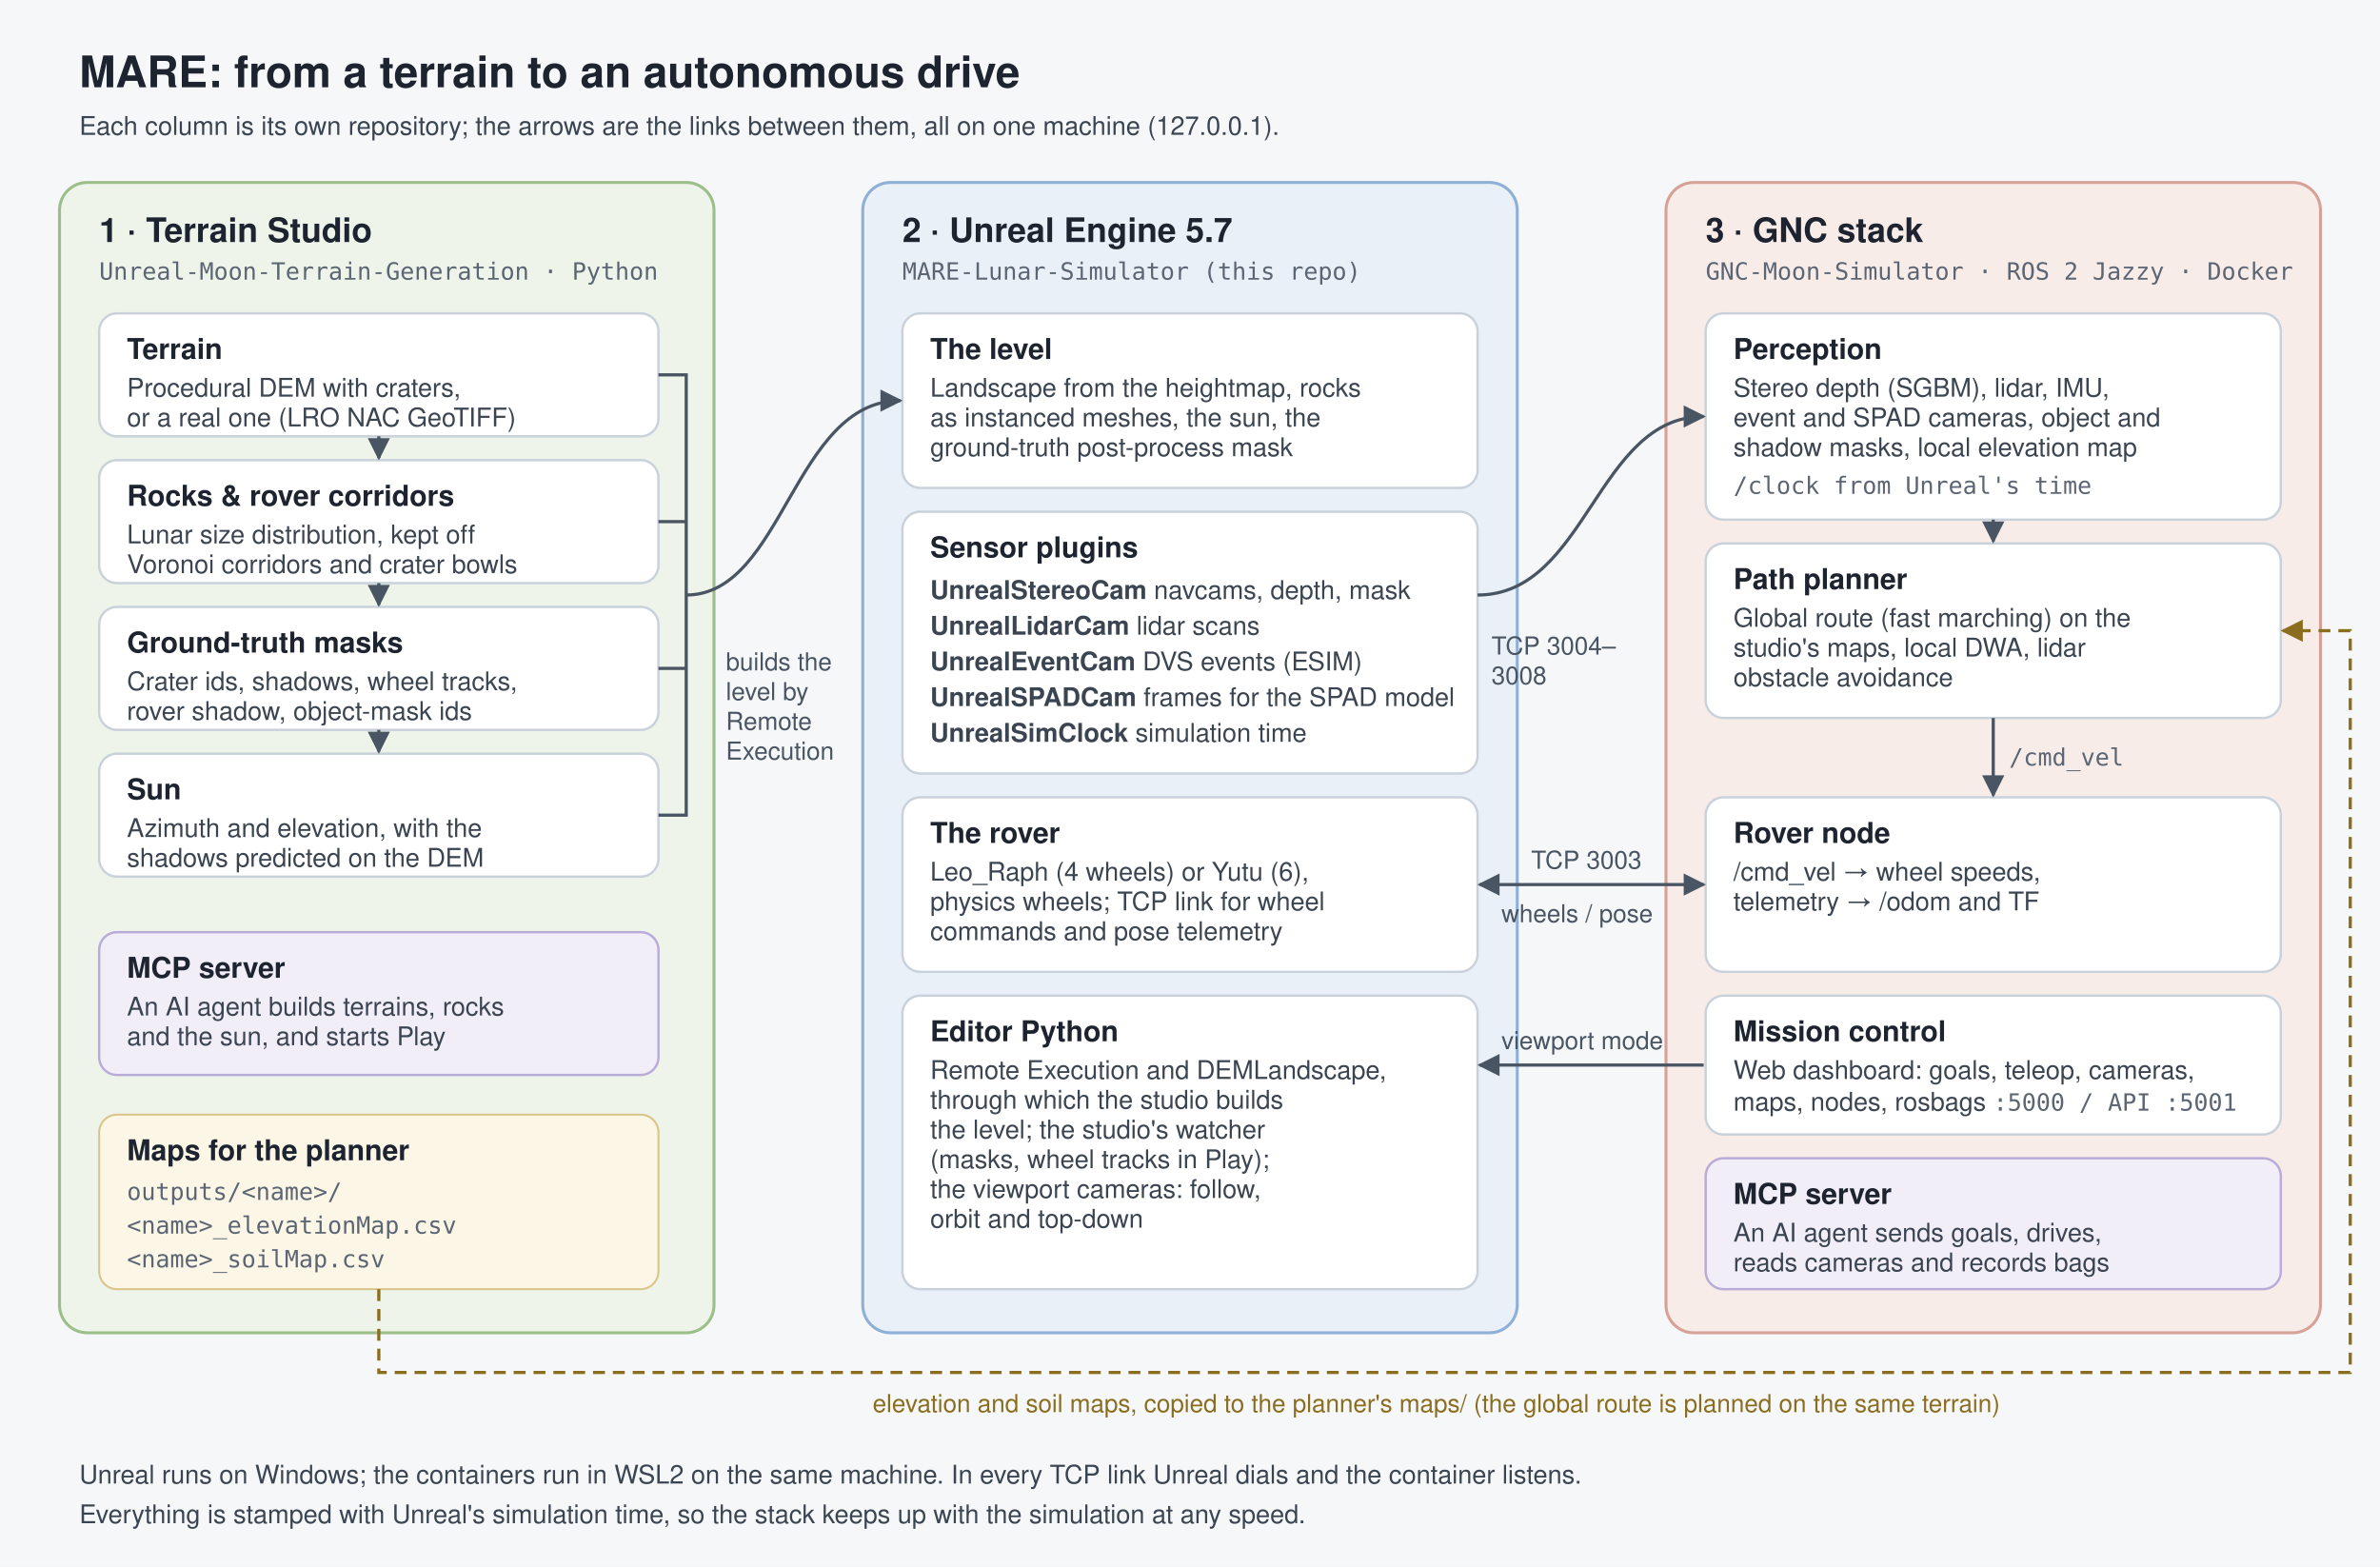
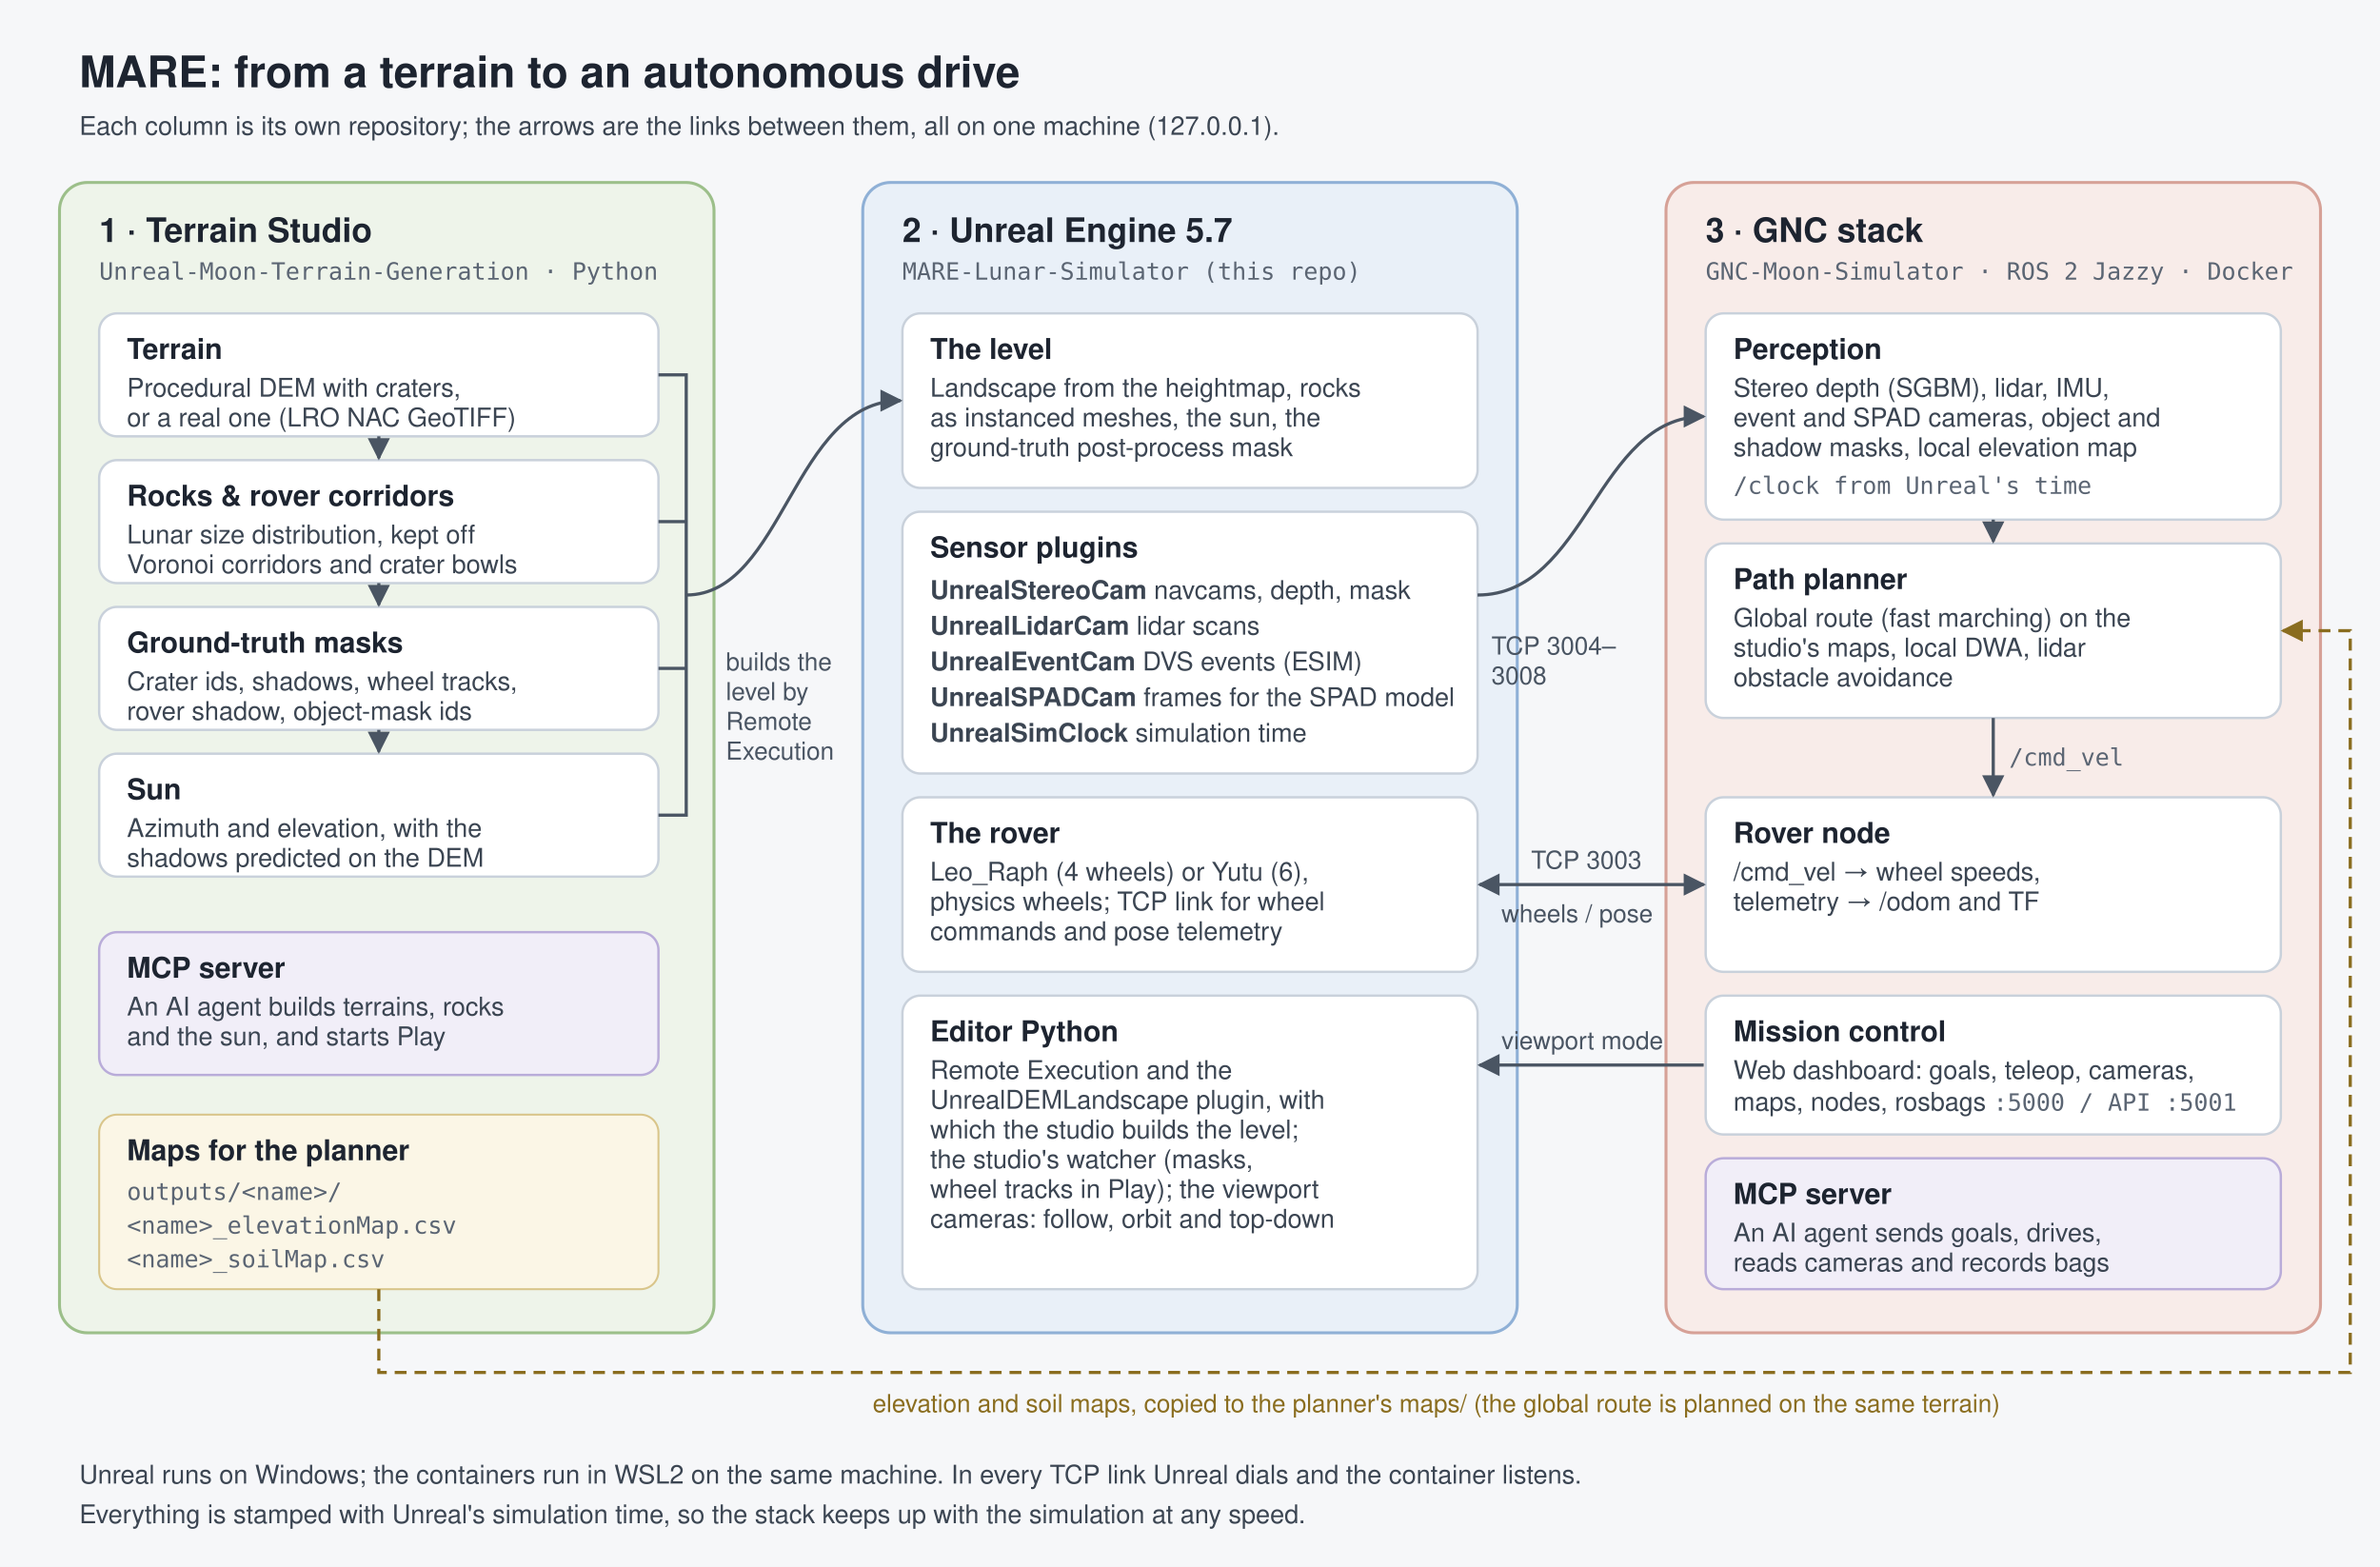
<svg xmlns="http://www.w3.org/2000/svg" viewBox="0 0 1200 790" width="1200" height="790" font-family="Segoe UI, Helvetica, Arial, sans-serif">
  <defs>
    <marker id="a" viewBox="0 0 10 10" refX="9" refY="5" markerWidth="7" markerHeight="7" orient="auto-start-reverse">
      <path d="M0,0 L10,5 L0,10 z" fill="#4a5563" />
    </marker>
    <marker id="ag" viewBox="0 0 10 10" refX="9" refY="5" markerWidth="7" markerHeight="7" orient="auto-start-reverse">
      <path d="M0,0 L10,5 L0,10 z" fill="#8a6d1f" />
    </marker>
    <style>
      .t  { font-size: 22px; font-weight: 700; fill: #1d2430; }
      .h  { font-size: 17px; font-weight: 700; fill: #1d2430; }
      .b  { font-size: 14.5px; font-weight: 700; fill: #1d2430; }
      .s  { font-size: 13px; fill: #3b4552; }
      .m  { font-size: 12px; fill: #5b6573; font-family: Consolas, Menlo, monospace; }
      .l  { font-size: 12.5px; fill: #4a5563; }
      .lg { font-size: 12.5px; fill: #8a6d1f; }
      .box { fill: #ffffff; stroke: #c9d1db; stroke-width: 1.2; }
      .ai  { fill: #f1eef8; stroke: #b9acd9; stroke-width: 1.2; }
      .w  { stroke: #4a5563; stroke-width: 1.6; fill: none; }
      .g  { stroke: #8a6d1f; stroke-width: 1.6; fill: none; stroke-dasharray: 6 4; }
    </style>
  </defs>
  <rect width="1200" height="790" fill="#f6f7f9" />
  <text x="40" y="44" class="t">MARE: from a terrain to an autonomous drive</text>
  <text x="40" y="68" class="s">Each column is its own repository; the arrows are the links between them, all on one machine (127.0.0.1).</text>
  <rect x="30" y="92" width="330" height="580" rx="14" fill="#eef4ea" stroke="#9cbf8a" stroke-width="1.5" />
  <text x="50" y="122" class="h">1 · Terrain Studio</text>
  <text x="50" y="141" class="m">Unreal-Moon-Terrain-Generation · Python</text>
  <rect x="50" y="158" width="282" height="62" rx="9" class="box" />
  <text x="64" y="181" class="b">Terrain</text>
  <text x="64" y="200" class="s">Procedural DEM with craters,</text>
  <text x="64" y="215" class="s">or a real one (LRO NAC GeoTIFF)</text>
  <rect x="50" y="232" width="282" height="62" rx="9" class="box" />
  <text x="64" y="255" class="b">Rocks &amp; rover corridors</text>
  <text x="64" y="274" class="s">Lunar size distribution, kept off</text>
  <text x="64" y="289" class="s">Voronoi corridors and crater bowls</text>
  <rect x="50" y="306" width="282" height="62" rx="9" class="box" />
  <text x="64" y="329" class="b">Ground-truth masks</text>
  <text x="64" y="348" class="s">Crater ids, shadows, wheel tracks,</text>
  <text x="64" y="363" class="s">rover shadow, object-mask ids</text>
  <rect x="50" y="380" width="282" height="62" rx="9" class="box" />
  <text x="64" y="403" class="b">Sun</text>
  <text x="64" y="422" class="s">Azimuth and elevation, with the</text>
  <text x="64" y="437" class="s">shadows predicted on the DEM</text>
  <line x1="191" y1="220" x2="191" y2="231" class="w" marker-end="url(#a)" />
  <line x1="191" y1="294" x2="191" y2="305" class="w" marker-end="url(#a)" />
  <line x1="191" y1="368" x2="191" y2="379" class="w" marker-end="url(#a)" />
  <rect x="50" y="470" width="282" height="72" rx="9" class="ai" />
  <text x="64" y="493" class="b">MCP server</text>
  <text x="64" y="512" class="s">An AI agent builds terrains, rocks</text>
  <text x="64" y="527" class="s">and the sun, and starts Play</text>
  <rect x="50" y="562" width="282" height="88" rx="9" fill="#fbf6e6" stroke="#d9c58a" />
  <text x="64" y="585" class="b">Maps for the planner</text>
  <text x="64" y="605" class="m">outputs/&lt;name&gt;/</text>
  <text x="64" y="622" class="m">  &lt;name&gt;_elevationMap.csv</text>
  <text x="64" y="639" class="m">  &lt;name&gt;_soilMap.csv</text>
  <rect x="435" y="92" width="330" height="580" rx="14" fill="#e9f0f8" stroke="#8fb0d6" stroke-width="1.5" />
  <text x="455" y="122" class="h">2 · Unreal Engine 5.7</text>
  <text x="455" y="141" class="m">MARE-Lunar-Simulator (this repo)</text>
  <rect x="455" y="158" width="290" height="88" rx="9" class="box" />
  <text x="469" y="181" class="b">The level</text>
  <text x="469" y="200" class="s">Landscape from the heightmap, rocks</text>
  <text x="469" y="215" class="s">as instanced meshes, the sun, the</text>
  <text x="469" y="230" class="s">ground-truth post-process mask</text>
  <rect x="455" y="258" width="290" height="132" rx="9" class="box" />
  <text x="469" y="281" class="b">Sensor plugins</text>
  <text x="469" y="302" class="s">
    <tspan font-weight="600">UnrealStereoCam</tspan> navcams, depth, mask</text>
  <text x="469" y="320" class="s">
    <tspan font-weight="600">UnrealLidarCam</tspan> lidar scans</text>
  <text x="469" y="338" class="s">
    <tspan font-weight="600">UnrealEventCam</tspan> DVS events (ESIM)</text>
  <text x="469" y="356" class="s">
    <tspan font-weight="600">UnrealSPADCam</tspan> frames for the SPAD model</text>
  <text x="469" y="374" class="s">
    <tspan font-weight="600">UnrealSimClock</tspan> simulation time</text>
  <rect x="455" y="402" width="290" height="88" rx="9" class="box" />
  <text x="469" y="425" class="b">The rover</text>
  <text x="469" y="444" class="s">Leo_Raph (4 wheels) or Yutu (6),</text>
  <text x="469" y="459" class="s">physics wheels; TCP link for wheel</text>
  <text x="469" y="474" class="s">commands and pose telemetry</text>
  <rect x="455" y="502" width="290" height="148" rx="9" class="box" />
  <text x="469" y="525" class="b">Editor Python</text>
-   <text x="469" y="544" class="s">Remote Execution and DEMLandscape,</text>
-   <text x="469" y="559" class="s">through which the studio builds</text>
-   <text x="469" y="574" class="s">the level; the studio's watcher</text>
-   <text x="469" y="589" class="s">(masks, wheel tracks in Play);</text>
-   <text x="469" y="604" class="s">the viewport cameras: follow,</text>
-   <text x="469" y="619" class="s">orbit and top-down</text>
+   <text x="469" y="544" class="s">Remote Execution and the</text>
+   <text x="469" y="559" class="s">UnrealDEMLandscape plugin, with</text>
+   <text x="469" y="574" class="s">which the studio builds the level;</text>
+   <text x="469" y="589" class="s">the studio's watcher (masks,</text>
+   <text x="469" y="604" class="s">wheel tracks in Play); the viewport</text>
+   <text x="469" y="619" class="s">cameras: follow, orbit and top-down</text>
  <rect x="840" y="92" width="330" height="580" rx="14" fill="#f8ece9" stroke="#d6a197" stroke-width="1.5" />
  <text x="860" y="122" class="h">3 · GNC stack</text>
  <text x="860" y="141" class="m">GNC-Moon-Simulator · ROS 2 Jazzy · Docker</text>
  <rect x="860" y="158" width="290" height="104" rx="9" class="box" />
  <text x="874" y="181" class="b">Perception</text>
  <text x="874" y="200" class="s">Stereo depth (SGBM), lidar, IMU,</text>
  <text x="874" y="215" class="s">event and SPAD cameras, object and</text>
  <text x="874" y="230" class="s">shadow masks, local elevation map</text>
  <text x="874" y="249" class="m">/clock from Unreal's time</text>
  <rect x="860" y="274" width="290" height="88" rx="9" class="box" />
  <text x="874" y="297" class="b">Path planner</text>
  <text x="874" y="316" class="s">Global route (fast marching) on the</text>
  <text x="874" y="331" class="s">studio's maps, local DWA, lidar</text>
  <text x="874" y="346" class="s">obstacle avoidance</text>
  <rect x="860" y="402" width="290" height="88" rx="9" class="box" />
  <text x="874" y="425" class="b">Rover node</text>
  <text x="874" y="444" class="s">/cmd_vel → wheel speeds,</text>
  <text x="874" y="459" class="s">telemetry → /odom and TF</text>
  <line x1="1005" y1="262" x2="1005" y2="273" class="w" marker-end="url(#a)" />
  <line x1="1005" y1="362" x2="1005" y2="401" class="w" marker-end="url(#a)" />
  <text x="1013" y="386" class="m">/cmd_vel</text>
  <rect x="860" y="502" width="290" height="70" rx="9" class="box" />
  <text x="874" y="525" class="b">Mission control</text>
  <text x="874" y="544" class="s">Web dashboard: goals, teleop, cameras,</text>
  <text x="874" y="560" class="s">maps, nodes, rosbags <tspan class="m">:5000 / API :5001</tspan>
  </text>
  <rect x="860" y="584" width="290" height="66" rx="9" class="ai" />
  <text x="874" y="607" class="b">MCP server</text>
  <text x="874" y="626" class="s">An AI agent sends goals, drives,</text>
  <text x="874" y="641" class="s">reads cameras and records bags</text>
  <path d="M332,189 H346 V411 H332 M332,263 H346 M332,337 H346" class="w" />
  <path d="M346,300 C395,300 400,202 454,202" class="w" marker-end="url(#a)" />
  <text x="366" y="338" class="l">builds the</text>
  <text x="366" y="353" class="l">level by</text>
  <text x="366" y="368" class="l">Remote</text>
  <text x="366" y="383" class="l">Execution</text>
  <path d="M745,300 C800,300 805,210 859,210" class="w" marker-end="url(#a)" />
  <text x="752" y="330" class="l">TCP 3004–</text>
  <text x="752" y="345" class="l">3008</text>
  <line x1="746" y1="446" x2="859" y2="446" class="w" marker-start="url(#a)" marker-end="url(#a)" />
  <text x="772" y="438" class="l">TCP 3003</text>
  <text x="757" y="465" class="l">wheels / pose</text>
  <line x1="859" y1="537" x2="746" y2="537" class="w" marker-end="url(#a)" />
  <text x="757" y="529" class="l">viewport mode</text>
  <path d="M191,650 V692 H1185 V318 H1151" class="g" marker-end="url(#ag)" />
  <text x="440" y="712" class="lg">elevation and soil maps, copied to the planner's maps/ (the global route is planned on the same terrain)</text>
  <text x="40" y="748" class="s">Unreal runs on Windows; the containers run in WSL2 on the same machine. In every TCP link Unreal dials and the container listens.</text>
  <text x="40" y="768" class="s">Everything is stamped with Unreal's simulation time, so the stack keeps up with the simulation at any speed.</text>
</svg>
